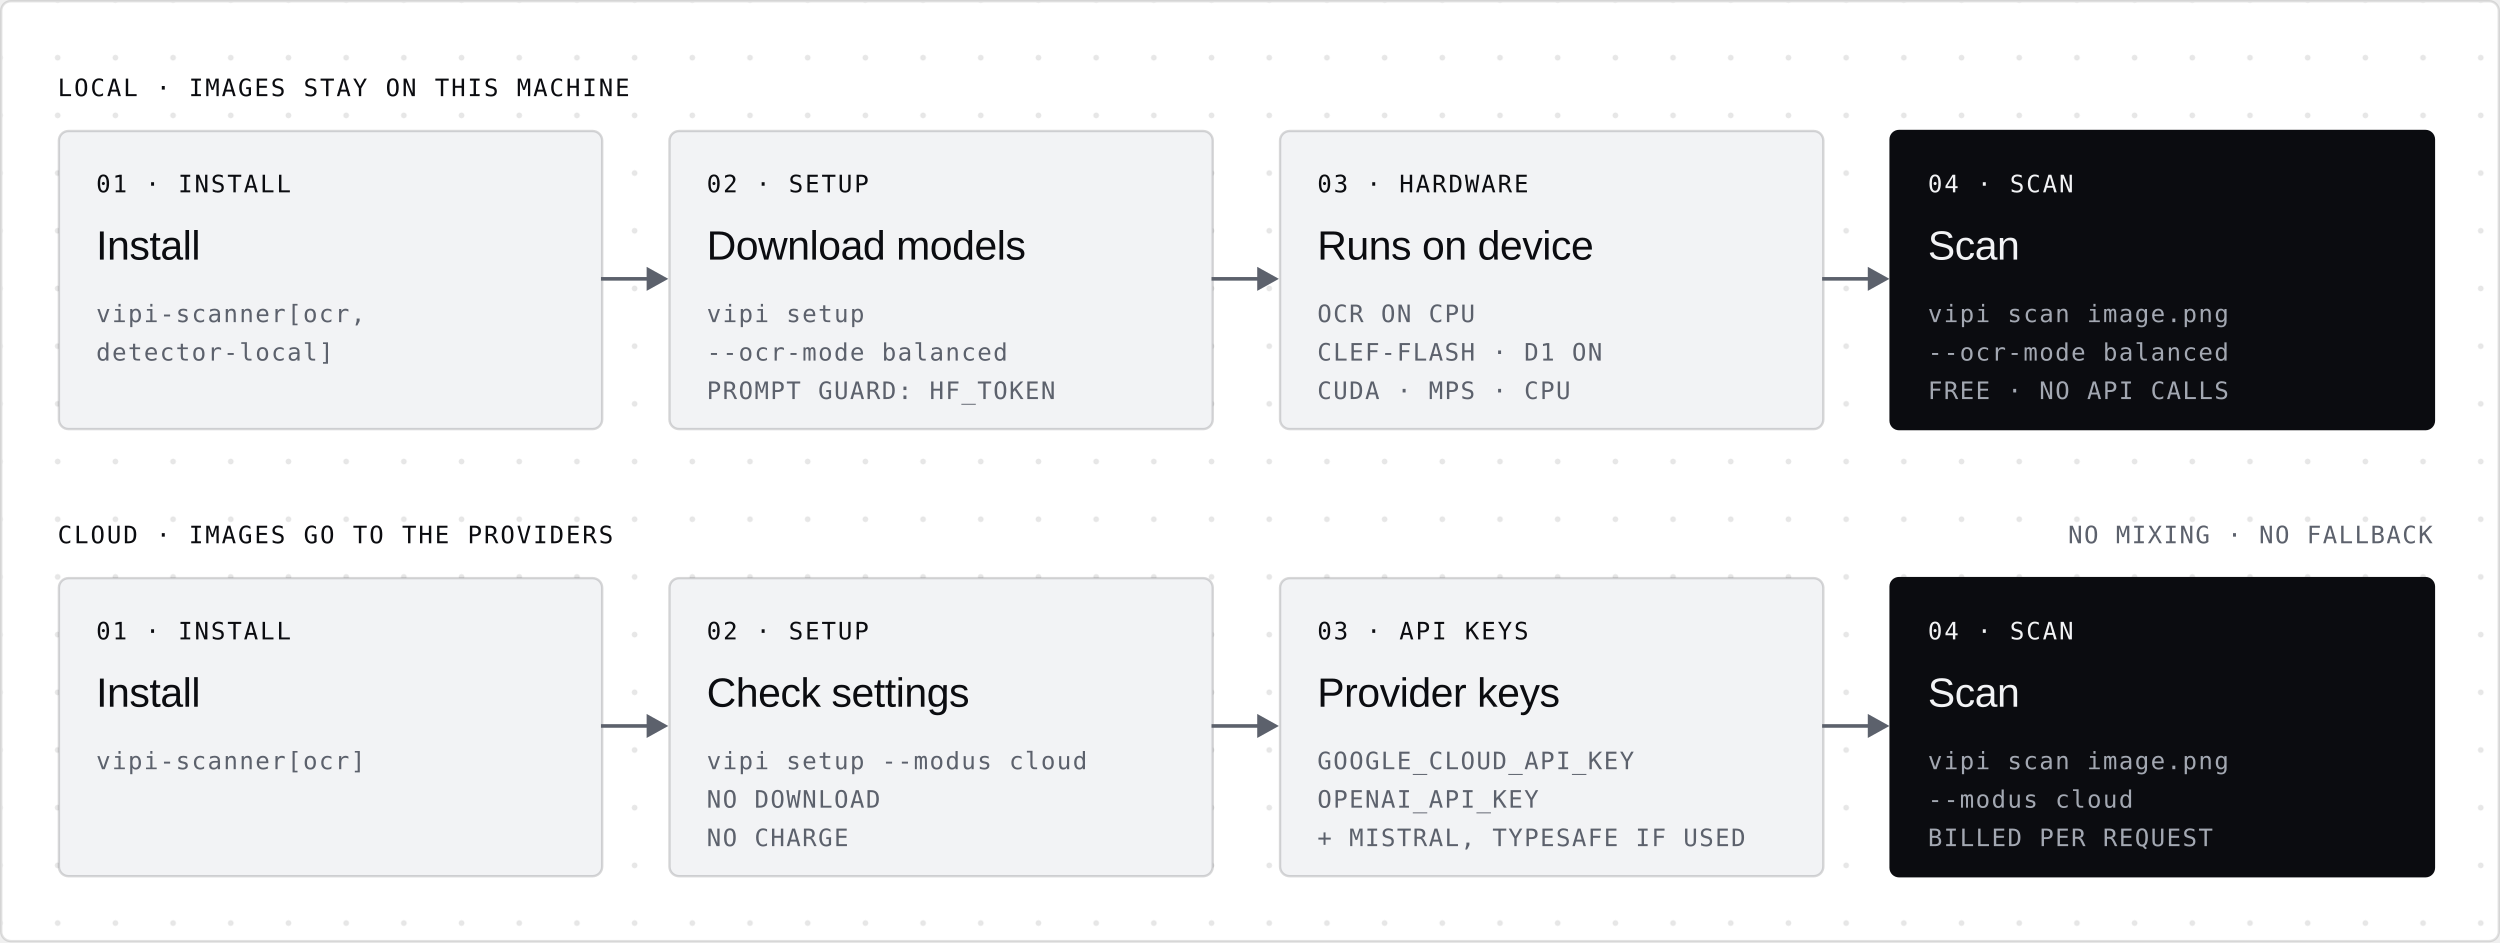
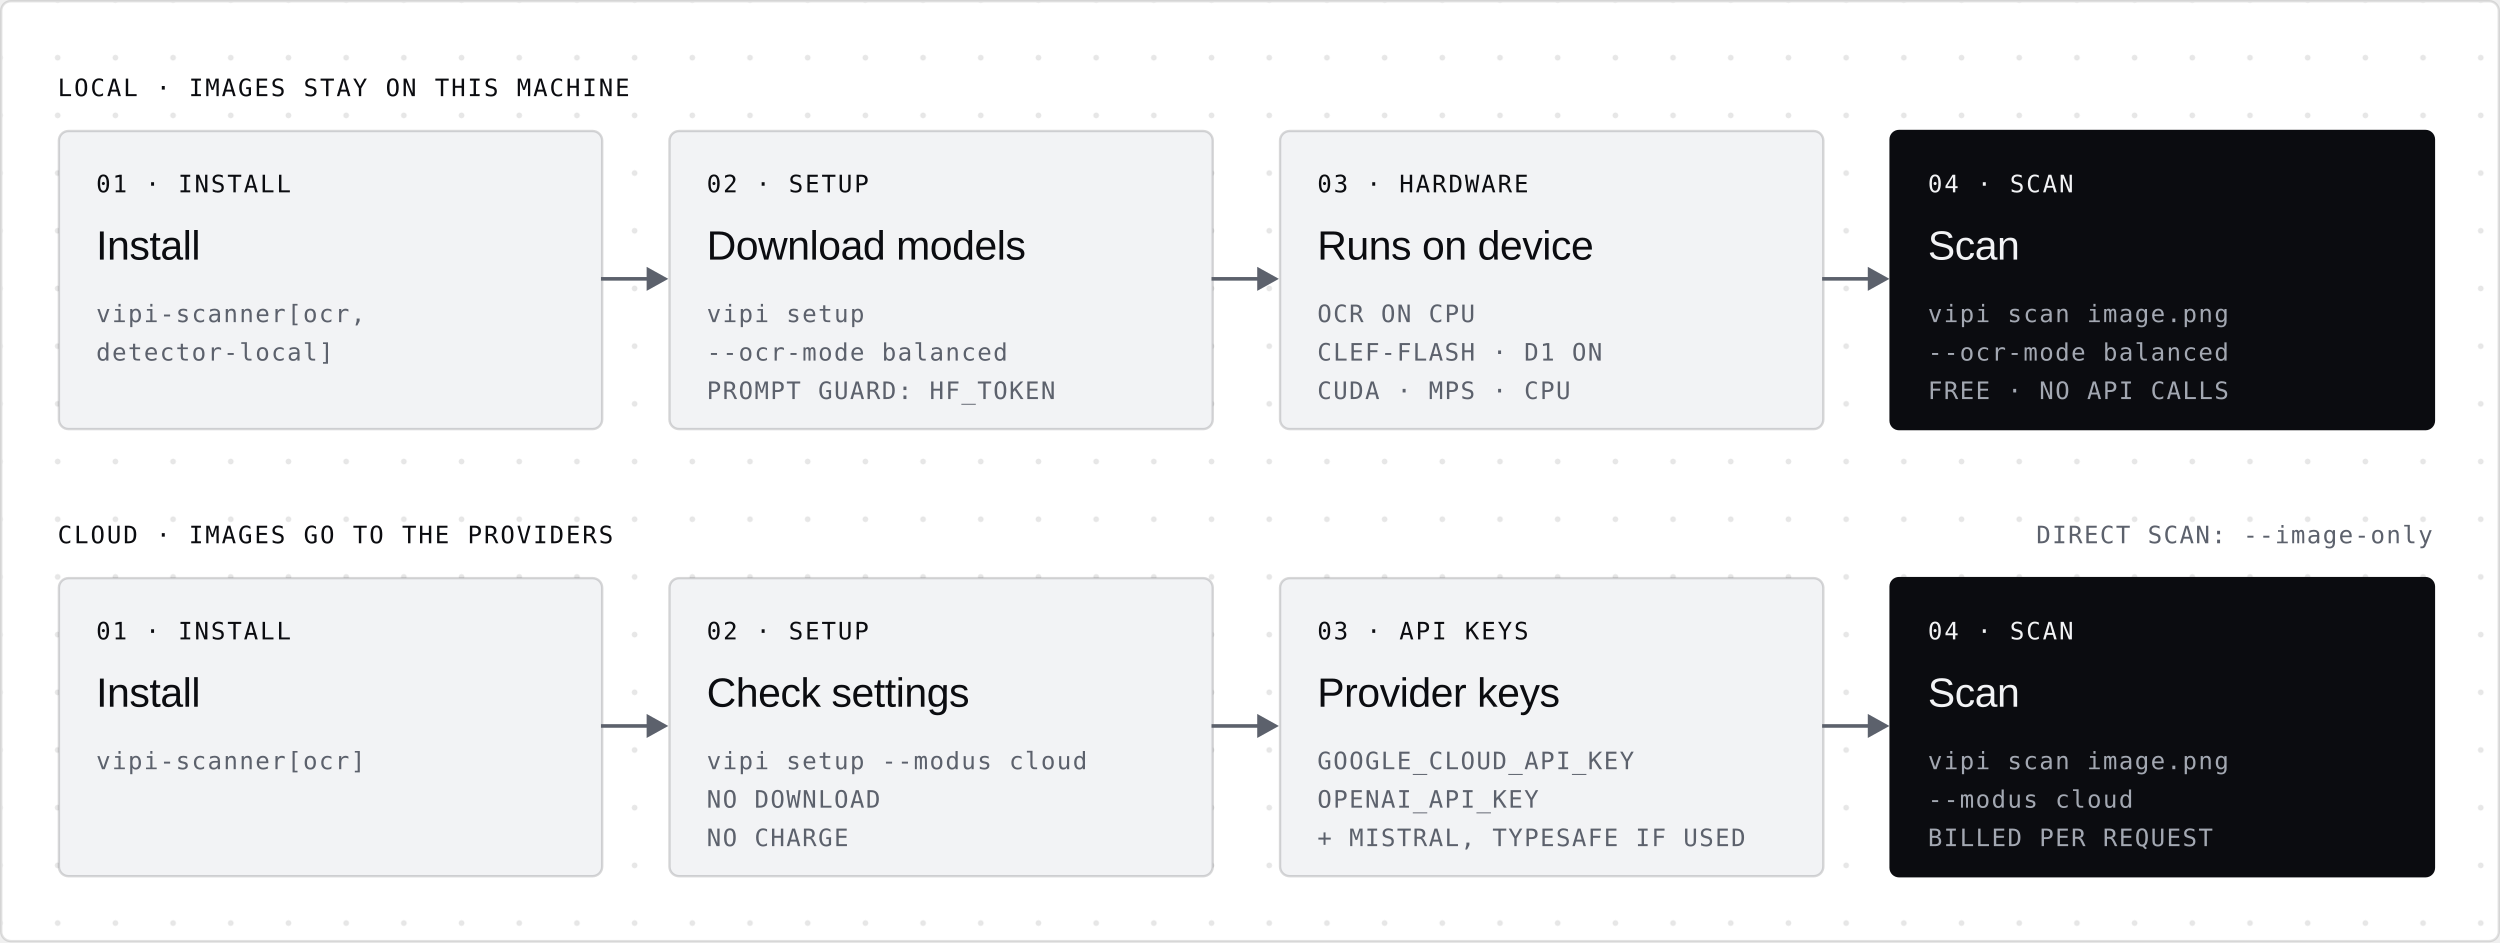
<svg xmlns="http://www.w3.org/2000/svg" viewBox="0 0 1040 392" role="img" aria-labelledby="title desc">
  <defs>
    <style>
      .bg { fill: #FFFFFF; stroke: rgba(11,12,16,.12); }
      .dot { fill: rgba(11,12,16,.10); }
      .card { fill: #F2F3F5; stroke: rgba(11,12,16,.16); }
      .group { fill: none; stroke: rgba(11,12,16,.28); stroke-dasharray: 5 4; }
      .ink { fill: #0B0C10; }
      .wire { fill: none; stroke: #5C616C; stroke-width: 1.5; }
      .dash { fill: none; stroke: #5C616C; stroke-width: 1.5; stroke-dasharray: 5 4; }
      .head { fill: #5C616C; }
      .title { fill: #0B0C10; font: 500 17px "Geist", "Helvetica Neue", Arial, sans-serif; letter-spacing: -0.01em; }
      .title-inv { fill: #F2F3F5; font: 500 17px "Geist", "Helvetica Neue", Arial, sans-serif; letter-spacing: -0.01em; }
      .mono { fill: #5C616C; font: 500 10px "Geist Mono", ui-monospace, Menlo, Consolas, monospace; letter-spacing: .06em; }
      .step { fill: #0B0C10; font: 500 10px "Geist Mono", ui-monospace, Menlo, Consolas, monospace; letter-spacing: .08em; }
      .mono-inv { fill: #A3A8B2; font: 500 10px "Geist Mono", ui-monospace, Menlo, Consolas, monospace; letter-spacing: .06em; }
      .step-inv { fill: #F2F3F5; font: 500 10px "Geist Mono", ui-monospace, Menlo, Consolas, monospace; letter-spacing: .08em; }
      .clean { fill: #30A46C; }
      .injection { fill: #E5484D; }
      .review { fill: #F5A524; }
      .steel { fill: #5C616C; }
      @media (prefers-color-scheme: dark) {
        .bg { fill: #121318; stroke: rgba(242,243,245,.12); }
        .dot { fill: rgba(242,243,245,.09); }
        .card { fill: #0B0C10; stroke: rgba(242,243,245,.16); }
        .group { stroke: rgba(242,243,245,.28); }
        .ink { fill: #F2F3F5; }
        .wire, .dash { stroke: #A3A8B2; }
        .head, .steel { fill: #A3A8B2; }
        .title, .step { fill: #F2F3F5; }
        .title-inv, .step-inv { fill: #0B0C10; }
        .mono { fill: #A3A8B2; }
        .mono-inv { fill: #5C616C; }
      }
    </style>
    <pattern id="raster" width="24" height="24" patternUnits="userSpaceOnUse" x="12" y="12">
      <circle class="dot" cx="12" cy="12" r="1.2" />
    </pattern>
  </defs>
  <rect class="bg" x="0.5" y="0.5" width="1039" height="391" rx="4" />
  <rect x="1" y="1" width="1038" height="390" rx="4" fill="url(#raster)" />
  <text class="step" x="24" y="40">LOCAL · IMAGES STAY ON THIS MACHINE</text>
  <rect class="card" x="24.5" y="54.5" width="226" height="124" rx="4" />
  <text class="step" x="40" y="80">01 · INSTALL</text>
  <text class="title" x="40" y="108">Install</text>
  <text class="mono" x="40" y="134">vipi-scanner[ocr,</text>
  <text class="mono" x="40" y="150">  detector-local]</text>
  <rect class="card" x="278.5" y="54.5" width="226" height="124" rx="4" />
  <text class="step" x="294" y="80">02 · SETUP</text>
  <text class="title" x="294" y="108">Download models</text>
  <text class="mono" x="294" y="134">vipi setup</text>
  <text class="mono" x="294" y="150">--ocr-mode balanced</text>
  <text class="mono" x="294" y="166">PROMPT GUARD: HF_TOKEN</text>
  <path class="wire" d="M250 116H270" />
  <path class="head" d="M278 116l-9-5v10z" />
  <rect class="card" x="532.5" y="54.5" width="226" height="124" rx="4" />
  <text class="step" x="548" y="80">03 · HARDWARE</text>
  <text class="title" x="548" y="108">Runs on device</text>
  <text class="mono" x="548" y="134">OCR ON CPU</text>
  <text class="mono" x="548" y="150">CLEF-FLASH · D1 ON</text>
  <text class="mono" x="548" y="166">CUDA · MPS · CPU</text>
  <path class="wire" d="M504 116H524" />
  <path class="head" d="M532 116l-9-5v10z" />
  <rect class="ink" x="786" y="54" width="227" height="125" rx="4" />
  <text class="step-inv" x="802" y="80">04 · SCAN</text>
  <text class="title-inv" x="802" y="108">Scan</text>
  <text class="mono-inv" x="802" y="134">vipi scan image.png</text>
  <text class="mono-inv" x="802" y="150">--ocr-mode balanced</text>
  <text class="mono-inv" x="802" y="166">FREE · NO API CALLS</text>
  <path class="wire" d="M758 116H778" />
  <path class="head" d="M786 116l-9-5v10z" />
  <text class="step" x="24" y="226">CLOUD · IMAGES GO TO THE PROVIDERS</text>
  <rect class="card" x="24.5" y="240.5" width="226" height="124" rx="4" />
  <text class="step" x="40" y="266">01 · INSTALL</text>
  <text class="title" x="40" y="294">Install</text>
  <text class="mono" x="40" y="320">vipi-scanner[ocr]</text>
  <rect class="card" x="278.5" y="240.5" width="226" height="124" rx="4" />
  <text class="step" x="294" y="266">02 · SETUP</text>
  <text class="title" x="294" y="294">Check settings</text>
  <text class="mono" x="294" y="320">vipi setup --modus cloud</text>
  <text class="mono" x="294" y="336">NO DOWNLOAD</text>
  <text class="mono" x="294" y="352">NO CHARGE</text>
  <path class="wire" d="M250 302H270" />
  <path class="head" d="M278 302l-9-5v10z" />
  <rect class="card" x="532.5" y="240.5" width="226" height="124" rx="4" />
  <text class="step" x="548" y="266">03 · API KEYS</text>
  <text class="title" x="548" y="294">Provider keys</text>
  <text class="mono" x="548" y="320">GOOGLE_CLOUD_API_KEY</text>
  <text class="mono" x="548" y="336">OPENAI_API_KEY</text>
  <text class="mono" x="548" y="352">+ MISTRAL, TYPESAFE IF USED</text>
  <path class="wire" d="M504 302H524" />
  <path class="head" d="M532 302l-9-5v10z" />
  <rect class="ink" x="786" y="240" width="227" height="125" rx="4" />
  <text class="step-inv" x="802" y="266">04 · SCAN</text>
  <text class="title-inv" x="802" y="294">Scan</text>
  <text class="mono-inv" x="802" y="320">vipi scan image.png</text>
  <text class="mono-inv" x="802" y="336">--modus cloud</text>
  <text class="mono-inv" x="802" y="352">BILLED PER REQUEST</text>
  <path class="wire" d="M758 302H778" />
  <path class="head" d="M786 302l-9-5v10z" />
-   <text class="mono" x="1012" y="226" text-anchor="end">NO MIXING · NO FALLBACK</text>
+   <text class="mono" x="1012" y="226" text-anchor="end">DIRECT SCAN: --image-only</text>
</svg>
